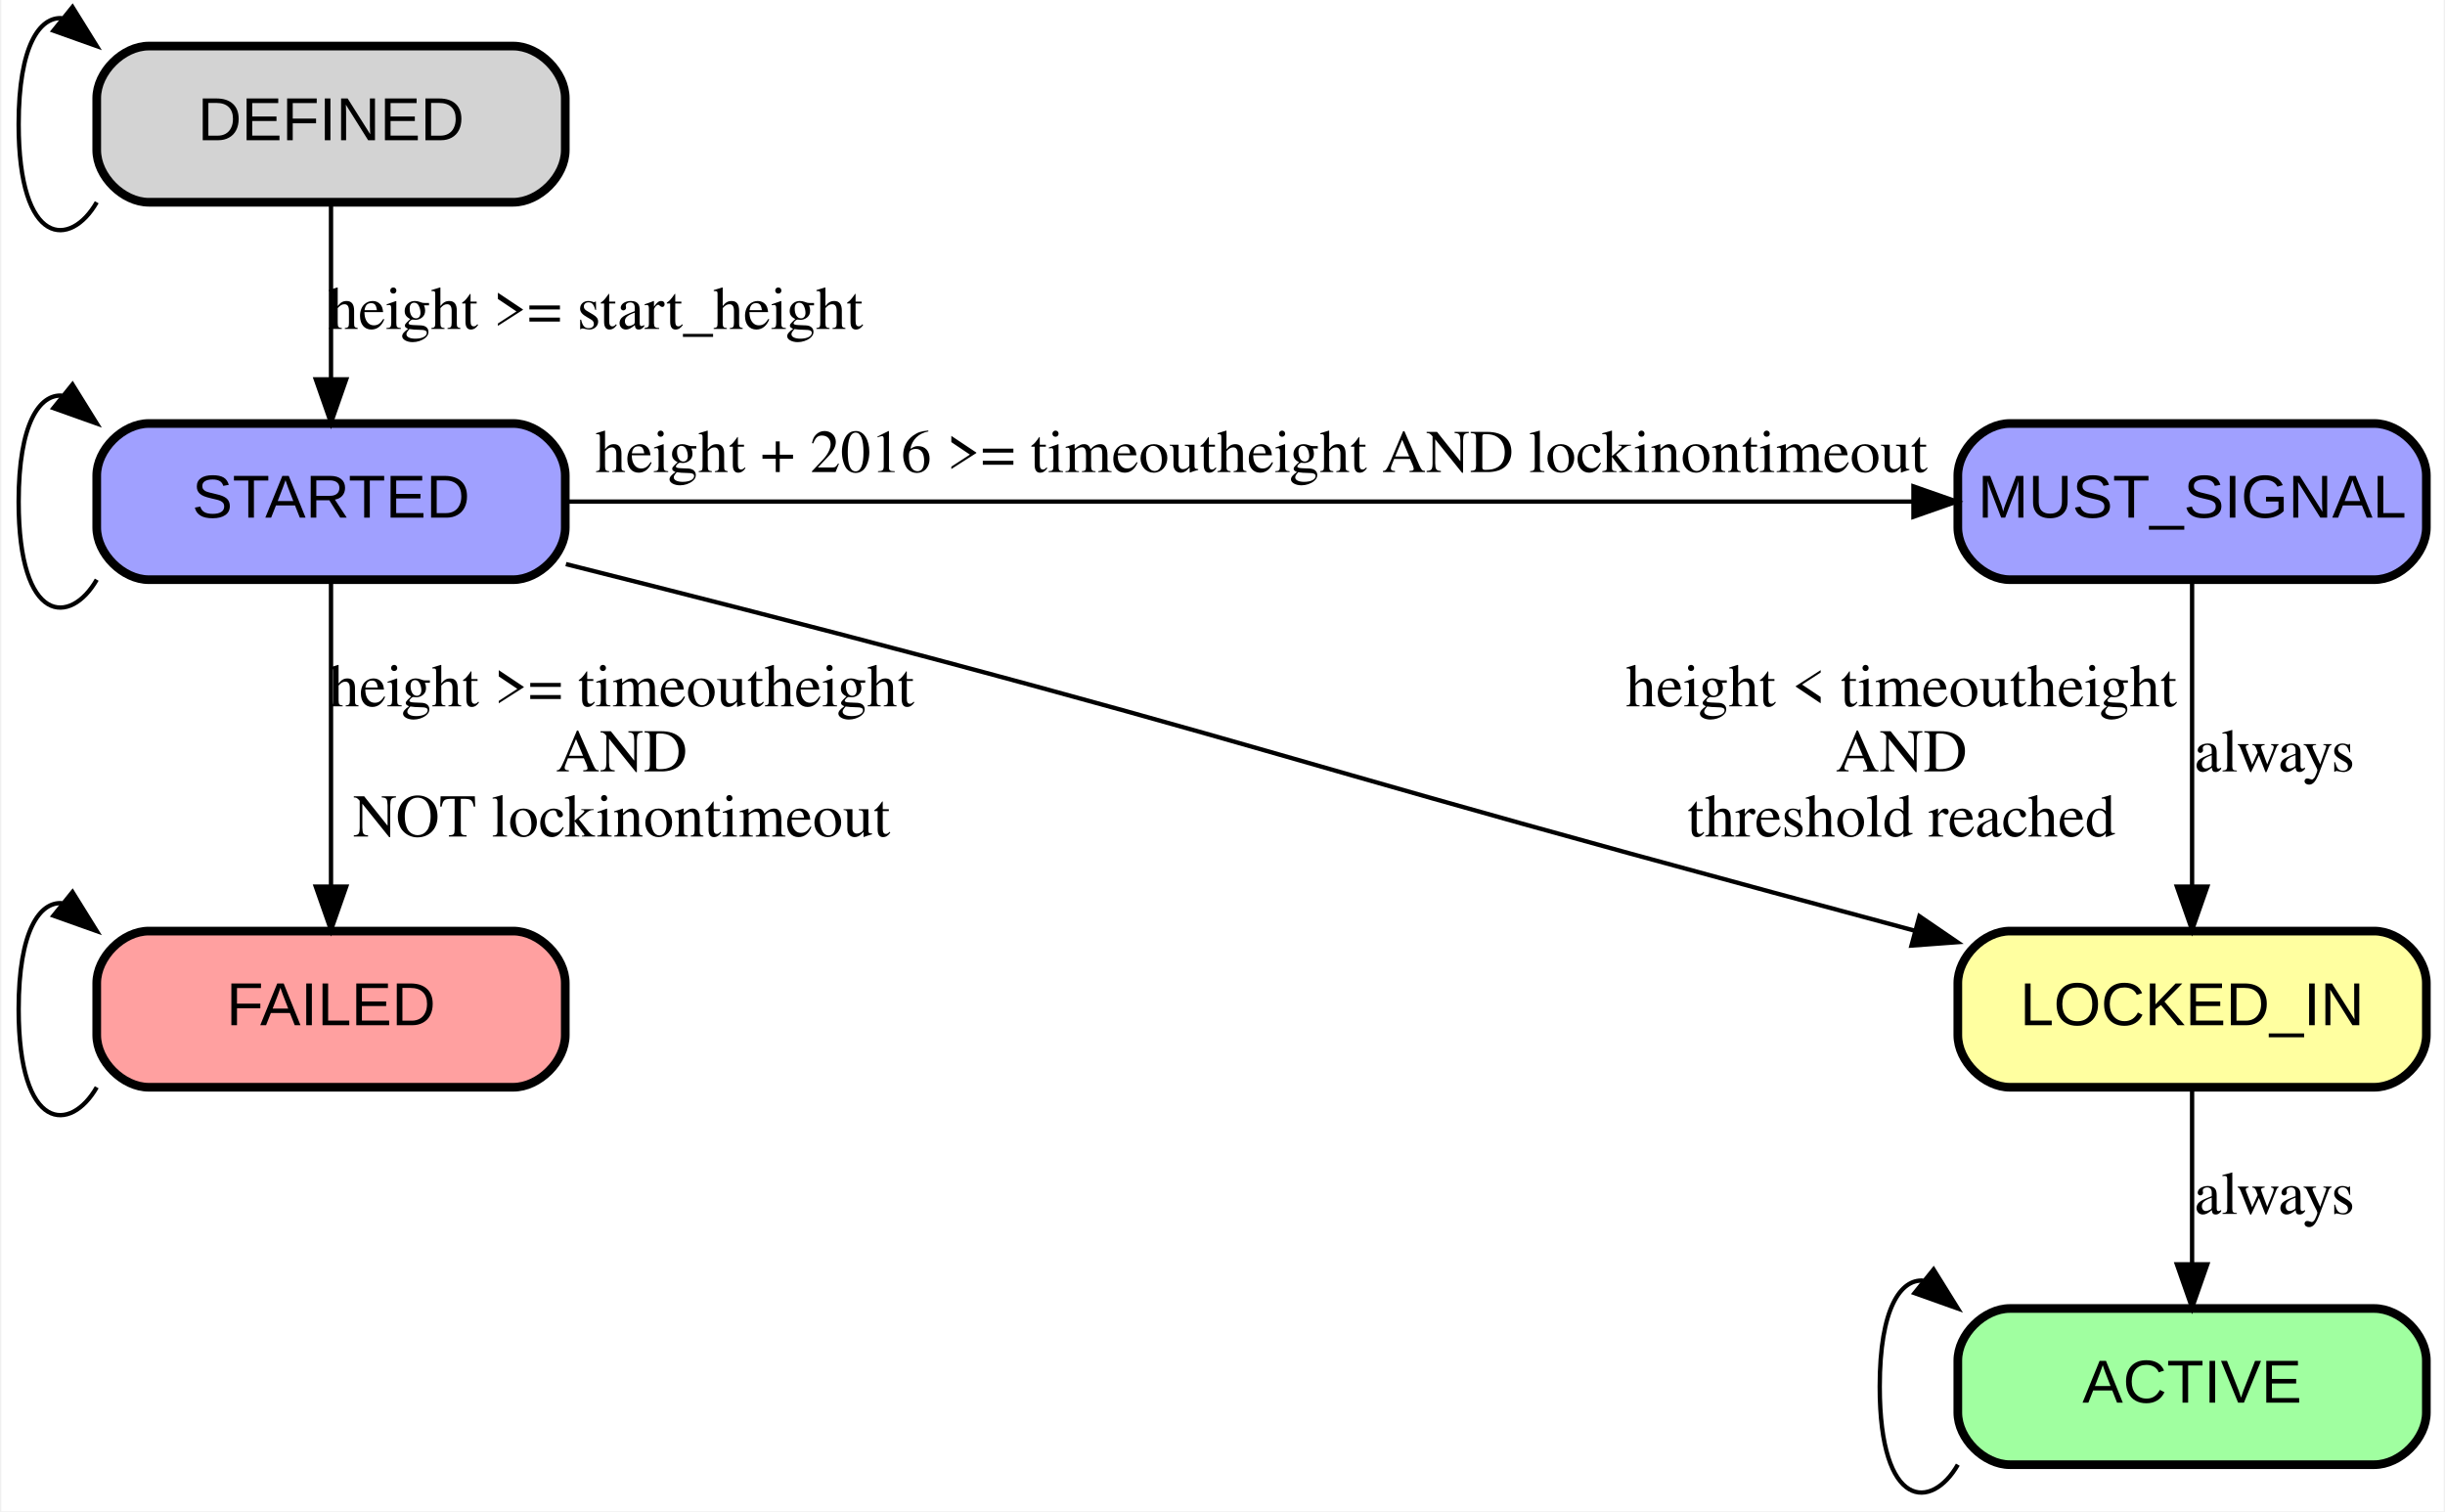
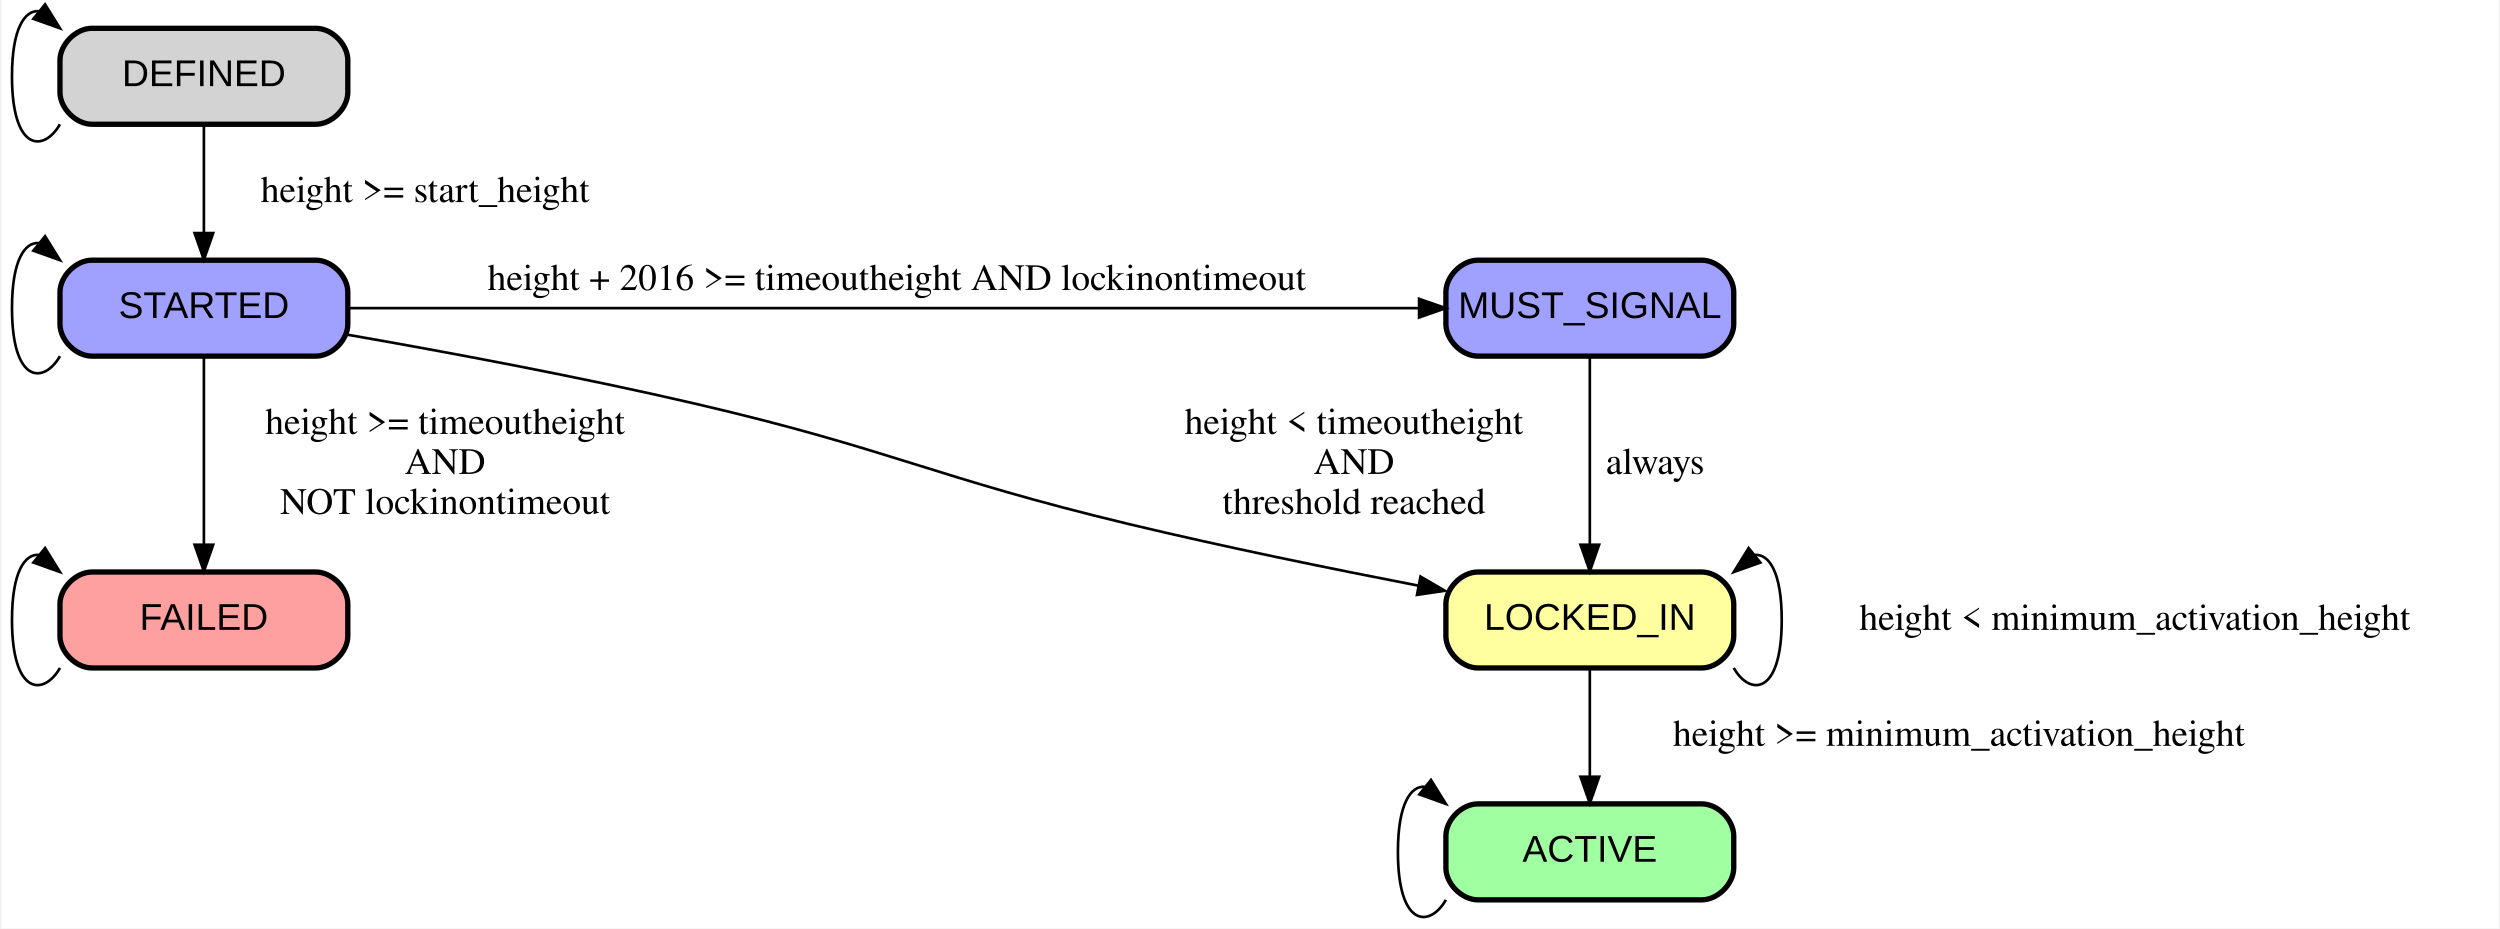
- <svg xmlns="http://www.w3.org/2000/svg" width="563pt" height="348pt" viewBox="0.00 0.00 563.00 348.37">
+ <svg xmlns="http://www.w3.org/2000/svg" width="937pt" height="348pt" viewBox="0.00 0.00 937.00 348.37">
  <g id="graph0" class="graph" transform="scale(1 1) rotate(0) translate(4 344.37)">
-     <polygon fill="white" stroke="transparent" points="-4,4 -4,-344.37 559,-344.37 559,4 -4,4" />
+     <polygon fill="white" stroke="transparent" points="-4,4 -4,-344.37 933,-344.37 933,4 -4,4" />
    <g id="node1" class="node">
      <path fill="lightgrey" stroke="black" stroke-width="2" d="M114,-333.75C114,-333.75 30,-333.75 30,-333.75 24,-333.75 18,-327.75 18,-321.75 18,-321.75 18,-309.75 18,-309.75 18,-303.75 24,-297.75 30,-297.75 30,-297.75 114,-297.75 114,-297.75 120,-297.75 126,-303.75 126,-309.75 126,-309.75 126,-321.75 126,-321.75 126,-327.75 120,-333.75 114,-333.75" />
      <text text-anchor="middle" x="72" y="-312.05" font-family="Arial" font-size="14.00">DEFINED</text>
    </g>
-     <g id="edge8" class="edge">
+     <g id="edge9" class="edge">
      <path fill="none" stroke="black" d="M18,-297.75C12,-287.25 0,-287.25 0,-315.75 0,-334.01 4.92,-340.57 10.04,-340.17" />
      <polygon fill="black" stroke="black" points="12.41,-342.75 18,-333.75 8.02,-337.3 12.41,-342.75" />
    </g>
    <g id="node2" class="node">
      <path fill="#a0a0ff" stroke="black" stroke-width="2" d="M114,-246.75C114,-246.75 30,-246.75 30,-246.75 24,-246.75 18,-240.75 18,-234.75 18,-234.75 18,-222.75 18,-222.75 18,-216.75 24,-210.75 30,-210.75 30,-210.75 114,-210.75 114,-210.75 120,-210.75 126,-216.75 126,-222.75 126,-222.75 126,-234.75 126,-234.75 126,-240.75 120,-246.75 114,-246.75" />
      <text text-anchor="middle" x="72" y="-225.05" font-family="Arial" font-size="14.00">STARTED</text>
    </g>
    <g id="edge1" class="edge">
      <path fill="none" stroke="black" d="M72,-297.55C72,-285.91 72,-270.3 72,-256.99" />
      <polygon fill="black" stroke="black" points="75.5,-256.93 72,-246.93 68.5,-256.93 75.5,-256.93" />
-       <text text-anchor="middle" x="133" y="-268.55" font-family="Times,serif" font-size="14.00">height &gt;= start_height</text>
+       <text text-anchor="middle" x="155" y="-268.55" font-family="Times,serif" font-size="14.00">height &gt;= start_height</text>
    </g>
-     <g id="edge9" class="edge">
+     <g id="edge10" class="edge">
      <path fill="none" stroke="black" d="M18,-210.75C12,-200.25 0,-200.25 0,-228.75 0,-247.01 4.92,-253.57 10.04,-253.17" />
      <polygon fill="black" stroke="black" points="12.41,-255.75 18,-246.75 8.02,-250.3 12.41,-255.75" />
    </g>
    <g id="node3" class="node">
-       <path fill="#a0a0ff" stroke="black" stroke-width="2" d="M543,-246.75C543,-246.75 459,-246.75 459,-246.75 453,-246.75 447,-240.75 447,-234.75 447,-234.75 447,-222.75 447,-222.75 447,-216.75 453,-210.75 459,-210.75 459,-210.75 543,-210.75 543,-210.75 549,-210.75 555,-216.75 555,-222.75 555,-222.75 555,-234.75 555,-234.75 555,-240.75 549,-246.75 543,-246.75" />
-       <text text-anchor="middle" x="501" y="-225.05" font-family="Arial" font-size="14.00">MUST_SIGNAL</text>
+       <path fill="#a0a0ff" stroke="black" stroke-width="2" d="M634,-246.75C634,-246.75 550,-246.75 550,-246.75 544,-246.75 538,-240.75 538,-234.75 538,-234.75 538,-222.75 538,-222.75 538,-216.75 544,-210.75 550,-210.75 550,-210.75 634,-210.75 634,-210.75 640,-210.75 646,-216.75 646,-222.75 646,-222.75 646,-234.75 646,-234.75 646,-240.75 640,-246.75 634,-246.75" />
+       <text text-anchor="middle" x="592" y="-225.05" font-family="Arial" font-size="14.00">MUST_SIGNAL</text>
    </g>
    <g id="edge2" class="edge">
-       <path fill="none" stroke="black" d="M126.33,-228.75C205.44,-228.75 352.08,-228.75 436.54,-228.75" />
-       <polygon fill="black" stroke="black" points="436.77,-232.25 446.77,-228.75 436.77,-225.25 436.77,-232.25" />
-       <text text-anchor="middle" x="286.5" y="-235.55" font-family="Times,serif" font-size="14.00">height + 2016 &gt;= timeoutheight AND lockinontimeout</text>
+       <path fill="none" stroke="black" d="M126.18,-228.75C222.75,-228.75 424.19,-228.75 527.64,-228.75" />
+       <polygon fill="black" stroke="black" points="527.94,-232.25 537.94,-228.75 527.94,-225.25 527.94,-232.25" />
+       <text text-anchor="middle" x="332" y="-235.55" font-family="Times,serif" font-size="14.00">height + 2016 &gt;= timeoutheight AND lockinontimeout</text>
    </g>
    <g id="node4" class="node">
      <path fill="#ffa0a0" stroke="black" stroke-width="2" d="M114,-129.75C114,-129.75 30,-129.75 30,-129.75 24,-129.75 18,-123.75 18,-117.75 18,-117.75 18,-105.75 18,-105.75 18,-99.75 24,-93.75 30,-93.75 30,-93.75 114,-93.75 114,-93.75 120,-93.75 126,-99.75 126,-105.75 126,-105.75 126,-117.75 126,-117.75 126,-123.75 120,-129.75 114,-129.75" />
      <text text-anchor="middle" x="72" y="-108.05" font-family="Arial" font-size="14.00">FAILED</text>
    </g>
    <g id="edge3" class="edge">
      <path fill="none" stroke="black" d="M72,-210.28C72,-191.69 72,-161.99 72,-140.25" />
      <polygon fill="black" stroke="black" points="75.5,-140 72,-130 68.5,-140 75.5,-140" />
-       <text text-anchor="middle" x="139" y="-181.55" font-family="Times,serif" font-size="14.00">height &gt;= timeoutheight</text>
-       <text text-anchor="middle" x="139" y="-166.55" font-family="Times,serif" font-size="14.00">AND</text>
-       <text text-anchor="middle" x="139" y="-151.55" font-family="Times,serif" font-size="14.00">NOT lockinontimeout</text>
+       <text text-anchor="middle" x="162.5" y="-181.55" font-family="Times,serif" font-size="14.00">height &gt;= timeoutheight</text>
+       <text text-anchor="middle" x="162.5" y="-166.55" font-family="Times,serif" font-size="14.00">AND</text>
+       <text text-anchor="middle" x="162.5" y="-151.55" font-family="Times,serif" font-size="14.00">NOT lockinontimeout</text>
    </g>
    <g id="node5" class="node">
-       <path fill="#ffffa0" stroke="black" stroke-width="2" d="M543,-129.75C543,-129.75 459,-129.75 459,-129.75 453,-129.75 447,-123.75 447,-117.75 447,-117.75 447,-105.75 447,-105.75 447,-99.75 453,-93.75 459,-93.75 459,-93.75 543,-93.75 543,-93.75 549,-93.75 555,-99.75 555,-105.75 555,-105.75 555,-117.75 555,-117.75 555,-123.75 549,-129.75 543,-129.75" />
-       <text text-anchor="middle" x="501" y="-108.05" font-family="Arial" font-size="14.00">LOCKED_IN</text>
+       <path fill="#ffffa0" stroke="black" stroke-width="2" d="M634,-129.75C634,-129.75 550,-129.75 550,-129.75 544,-129.75 538,-123.75 538,-117.75 538,-117.75 538,-105.75 538,-105.75 538,-99.75 544,-93.75 550,-93.75 550,-93.75 634,-93.75 634,-93.75 640,-93.75 646,-99.75 646,-105.75 646,-105.75 646,-117.75 646,-117.75 646,-123.75 640,-129.75 634,-129.75" />
+       <text text-anchor="middle" x="592" y="-108.05" font-family="Arial" font-size="14.00">LOCKED_IN</text>
+     </g>
+     <g id="edge7" class="edge">
+       <path fill="none" stroke="black" d="M126.08,-218.75C163.11,-212.29 213.23,-202.95 257,-192.75 329.78,-175.79 346.33,-165.17 419,-147.75 454.78,-139.17 495.06,-130.94 527.74,-124.62" />
+       <polygon fill="black" stroke="black" points="528.47,-128.04 537.63,-122.72 527.15,-121.17 528.47,-128.04" />
+       <text text-anchor="middle" x="503.5" y="-181.55" font-family="Times,serif" font-size="14.00">height &lt; timeoutheight</text>
+       <text text-anchor="middle" x="503.5" y="-166.55" font-family="Times,serif" font-size="14.00">AND</text>
+       <text text-anchor="middle" x="503.5" y="-151.55" font-family="Times,serif" font-size="14.00">threshold reached</text>
    </g>
    <g id="edge6" class="edge">
-       <path fill="none" stroke="black" d="M126.15,-214.34C151.63,-207.94 182.41,-200.1 210,-192.75 281.79,-173.62 299.35,-167.41 371,-147.75 392.5,-141.85 416.03,-135.49 437.09,-129.83" />
-       <polygon fill="black" stroke="black" points="438.14,-133.17 446.89,-127.19 436.32,-126.41 438.14,-133.17" />
-       <text text-anchor="middle" x="434" y="-181.55" font-family="Times,serif" font-size="14.00">height &lt; timeoutheight</text>
-       <text text-anchor="middle" x="434" y="-166.55" font-family="Times,serif" font-size="14.00">AND</text>
-       <text text-anchor="middle" x="434" y="-151.55" font-family="Times,serif" font-size="14.00">threshold reached</text>
+       <path fill="none" stroke="black" d="M592,-210.28C592,-191.69 592,-161.99 592,-140.25" />
+       <polygon fill="black" stroke="black" points="595.5,-140 592,-130 588.5,-140 595.5,-140" />
+       <text text-anchor="middle" x="616.5" y="-166.55" font-family="Times,serif" font-size="14.00">always</text>
    </g>
-     <g id="edge5" class="edge">
-       <path fill="none" stroke="black" d="M501,-210.28C501,-191.69 501,-161.99 501,-140.25" />
-       <polygon fill="black" stroke="black" points="504.5,-140 501,-130 497.5,-140 504.5,-140" />
-       <text text-anchor="middle" x="520" y="-166.55" font-family="Times,serif" font-size="14.00">always</text>
-     </g>
-     <g id="edge11" class="edge">
+     <g id="edge12" class="edge">
      <path fill="none" stroke="black" d="M18,-93.75C12,-83.25 0,-83.25 0,-111.75 0,-130.01 4.92,-136.57 10.04,-136.17" />
      <polygon fill="black" stroke="black" points="12.41,-138.75 18,-129.75 8.02,-133.3 12.41,-138.75" />
    </g>
+     <g id="edge5" class="edge">
+       <path fill="none" stroke="black" d="M646,-93.75C652,-83.25 664,-83.25 664,-111.75 664,-130.01 659.08,-136.57 653.96,-136.17" />
+       <polygon fill="black" stroke="black" points="655.98,-133.3 646,-129.75 651.59,-138.75 655.98,-133.3" />
+       <text text-anchor="middle" x="796.5" y="-108.05" font-family="Times,serif" font-size="14.00">height &lt; minimum_activation_height</text>
+     </g>
    <g id="node6" class="node">
-       <path fill="#a0ffa0" stroke="black" stroke-width="2" d="M543,-42.75C543,-42.75 459,-42.75 459,-42.75 453,-42.75 447,-36.75 447,-30.75 447,-30.75 447,-18.75 447,-18.75 447,-12.75 453,-6.75 459,-6.75 459,-6.75 543,-6.75 543,-6.75 549,-6.75 555,-12.75 555,-18.75 555,-18.75 555,-30.75 555,-30.75 555,-36.75 549,-42.75 543,-42.75" />
-       <text text-anchor="middle" x="501" y="-21.05" font-family="Arial" font-size="14.00">ACTIVE</text>
+       <path fill="#a0ffa0" stroke="black" stroke-width="2" d="M634,-42.75C634,-42.75 550,-42.75 550,-42.75 544,-42.75 538,-36.75 538,-30.75 538,-30.75 538,-18.75 538,-18.75 538,-12.75 544,-6.75 550,-6.75 550,-6.75 634,-6.75 634,-6.75 640,-6.75 646,-12.75 646,-18.75 646,-18.75 646,-30.75 646,-30.75 646,-36.75 640,-42.75 634,-42.75" />
+       <text text-anchor="middle" x="592" y="-21.05" font-family="Arial" font-size="14.00">ACTIVE</text>
    </g>
    <g id="edge4" class="edge">
-       <path fill="none" stroke="black" d="M501,-93.55C501,-81.91 501,-66.3 501,-52.99" />
-       <polygon fill="black" stroke="black" points="504.5,-52.93 501,-42.93 497.5,-52.93 504.5,-52.93" />
-       <text text-anchor="middle" x="520" y="-64.55" font-family="Times,serif" font-size="14.00">always</text>
+       <path fill="none" stroke="black" d="M592,-93.55C592,-81.91 592,-66.3 592,-52.99" />
+       <polygon fill="black" stroke="black" points="595.5,-52.93 592,-42.93 588.5,-52.93 595.5,-52.93" />
+       <text text-anchor="middle" x="730.5" y="-64.55" font-family="Times,serif" font-size="14.00">height &gt;= minimum_activation_height</text>
    </g>
-     <g id="edge10" class="edge">
-       <path fill="none" stroke="black" d="M447,-6.75C441,3.75 429,3.75 429,-24.75 429,-43.01 433.92,-49.57 439.04,-49.17" />
-       <polygon fill="black" stroke="black" points="441.41,-51.75 447,-42.75 437.02,-46.3 441.41,-51.75" />
+     <g id="edge11" class="edge">
+       <path fill="none" stroke="black" d="M538,-6.75C532,3.75 520,3.75 520,-24.75 520,-43.01 524.92,-49.57 530.04,-49.17" />
+       <polygon fill="black" stroke="black" points="532.41,-51.75 538,-42.75 528.02,-46.3 532.41,-51.75" />
    </g>
  </g>
</svg>
